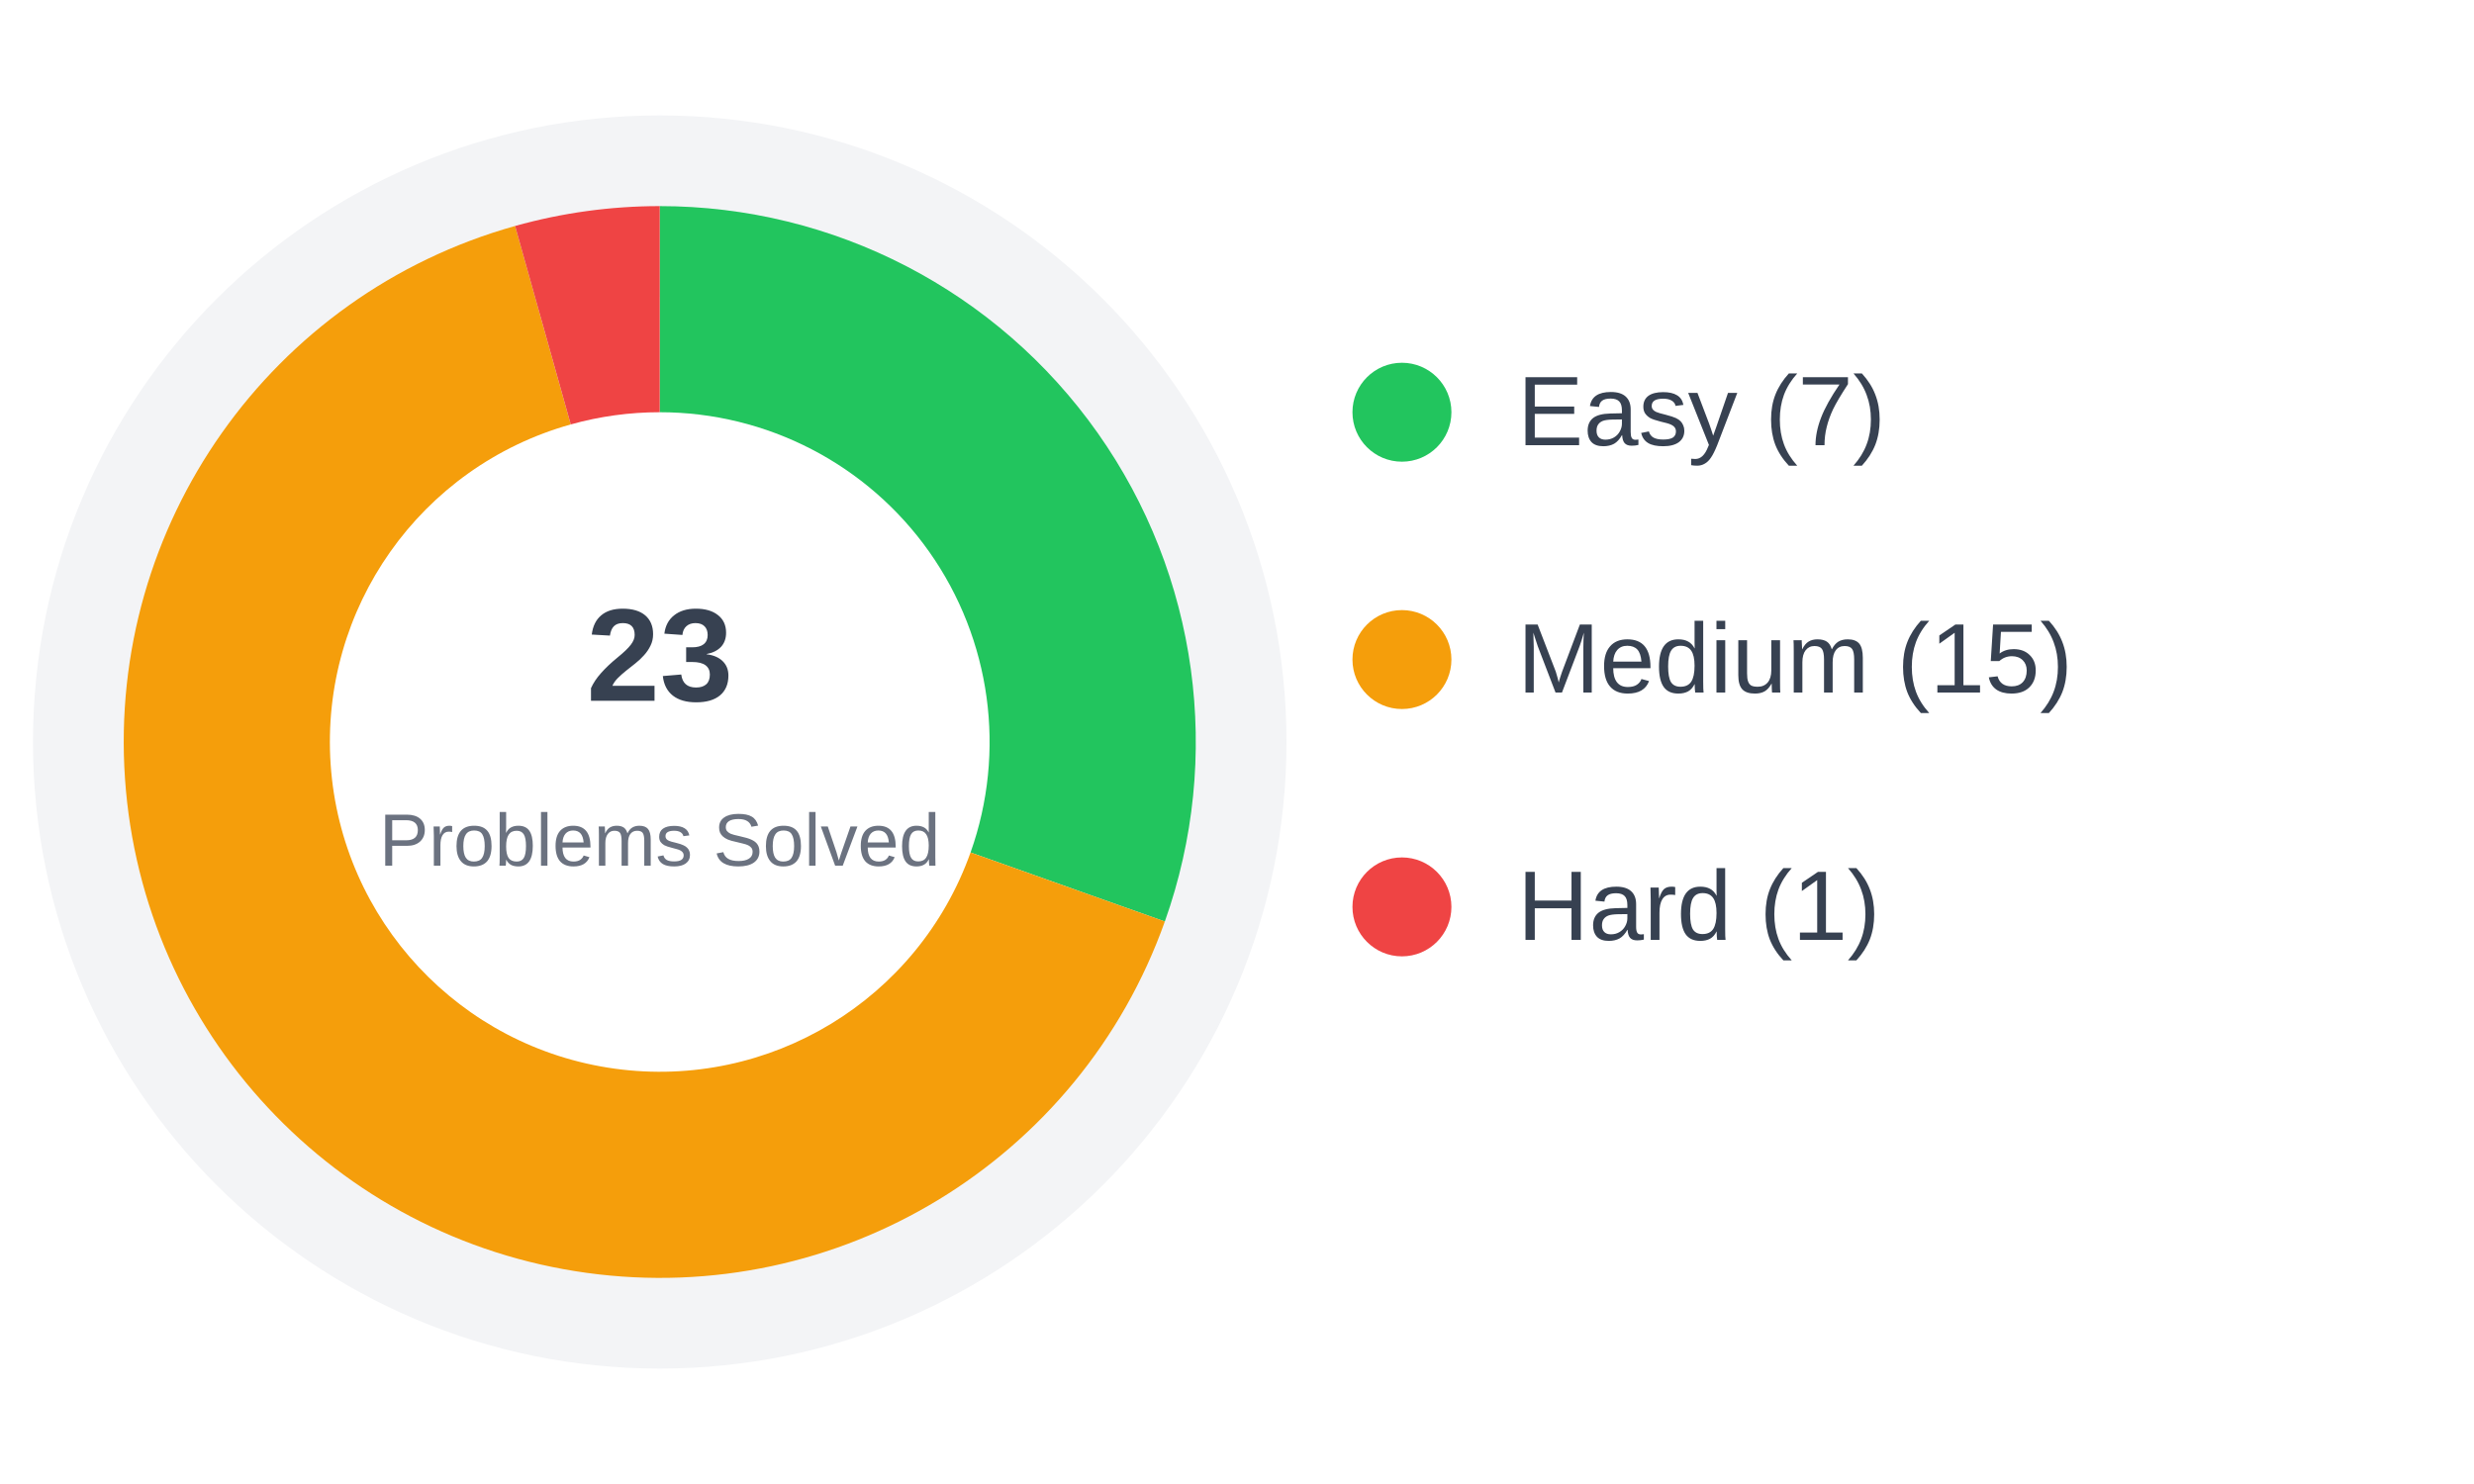
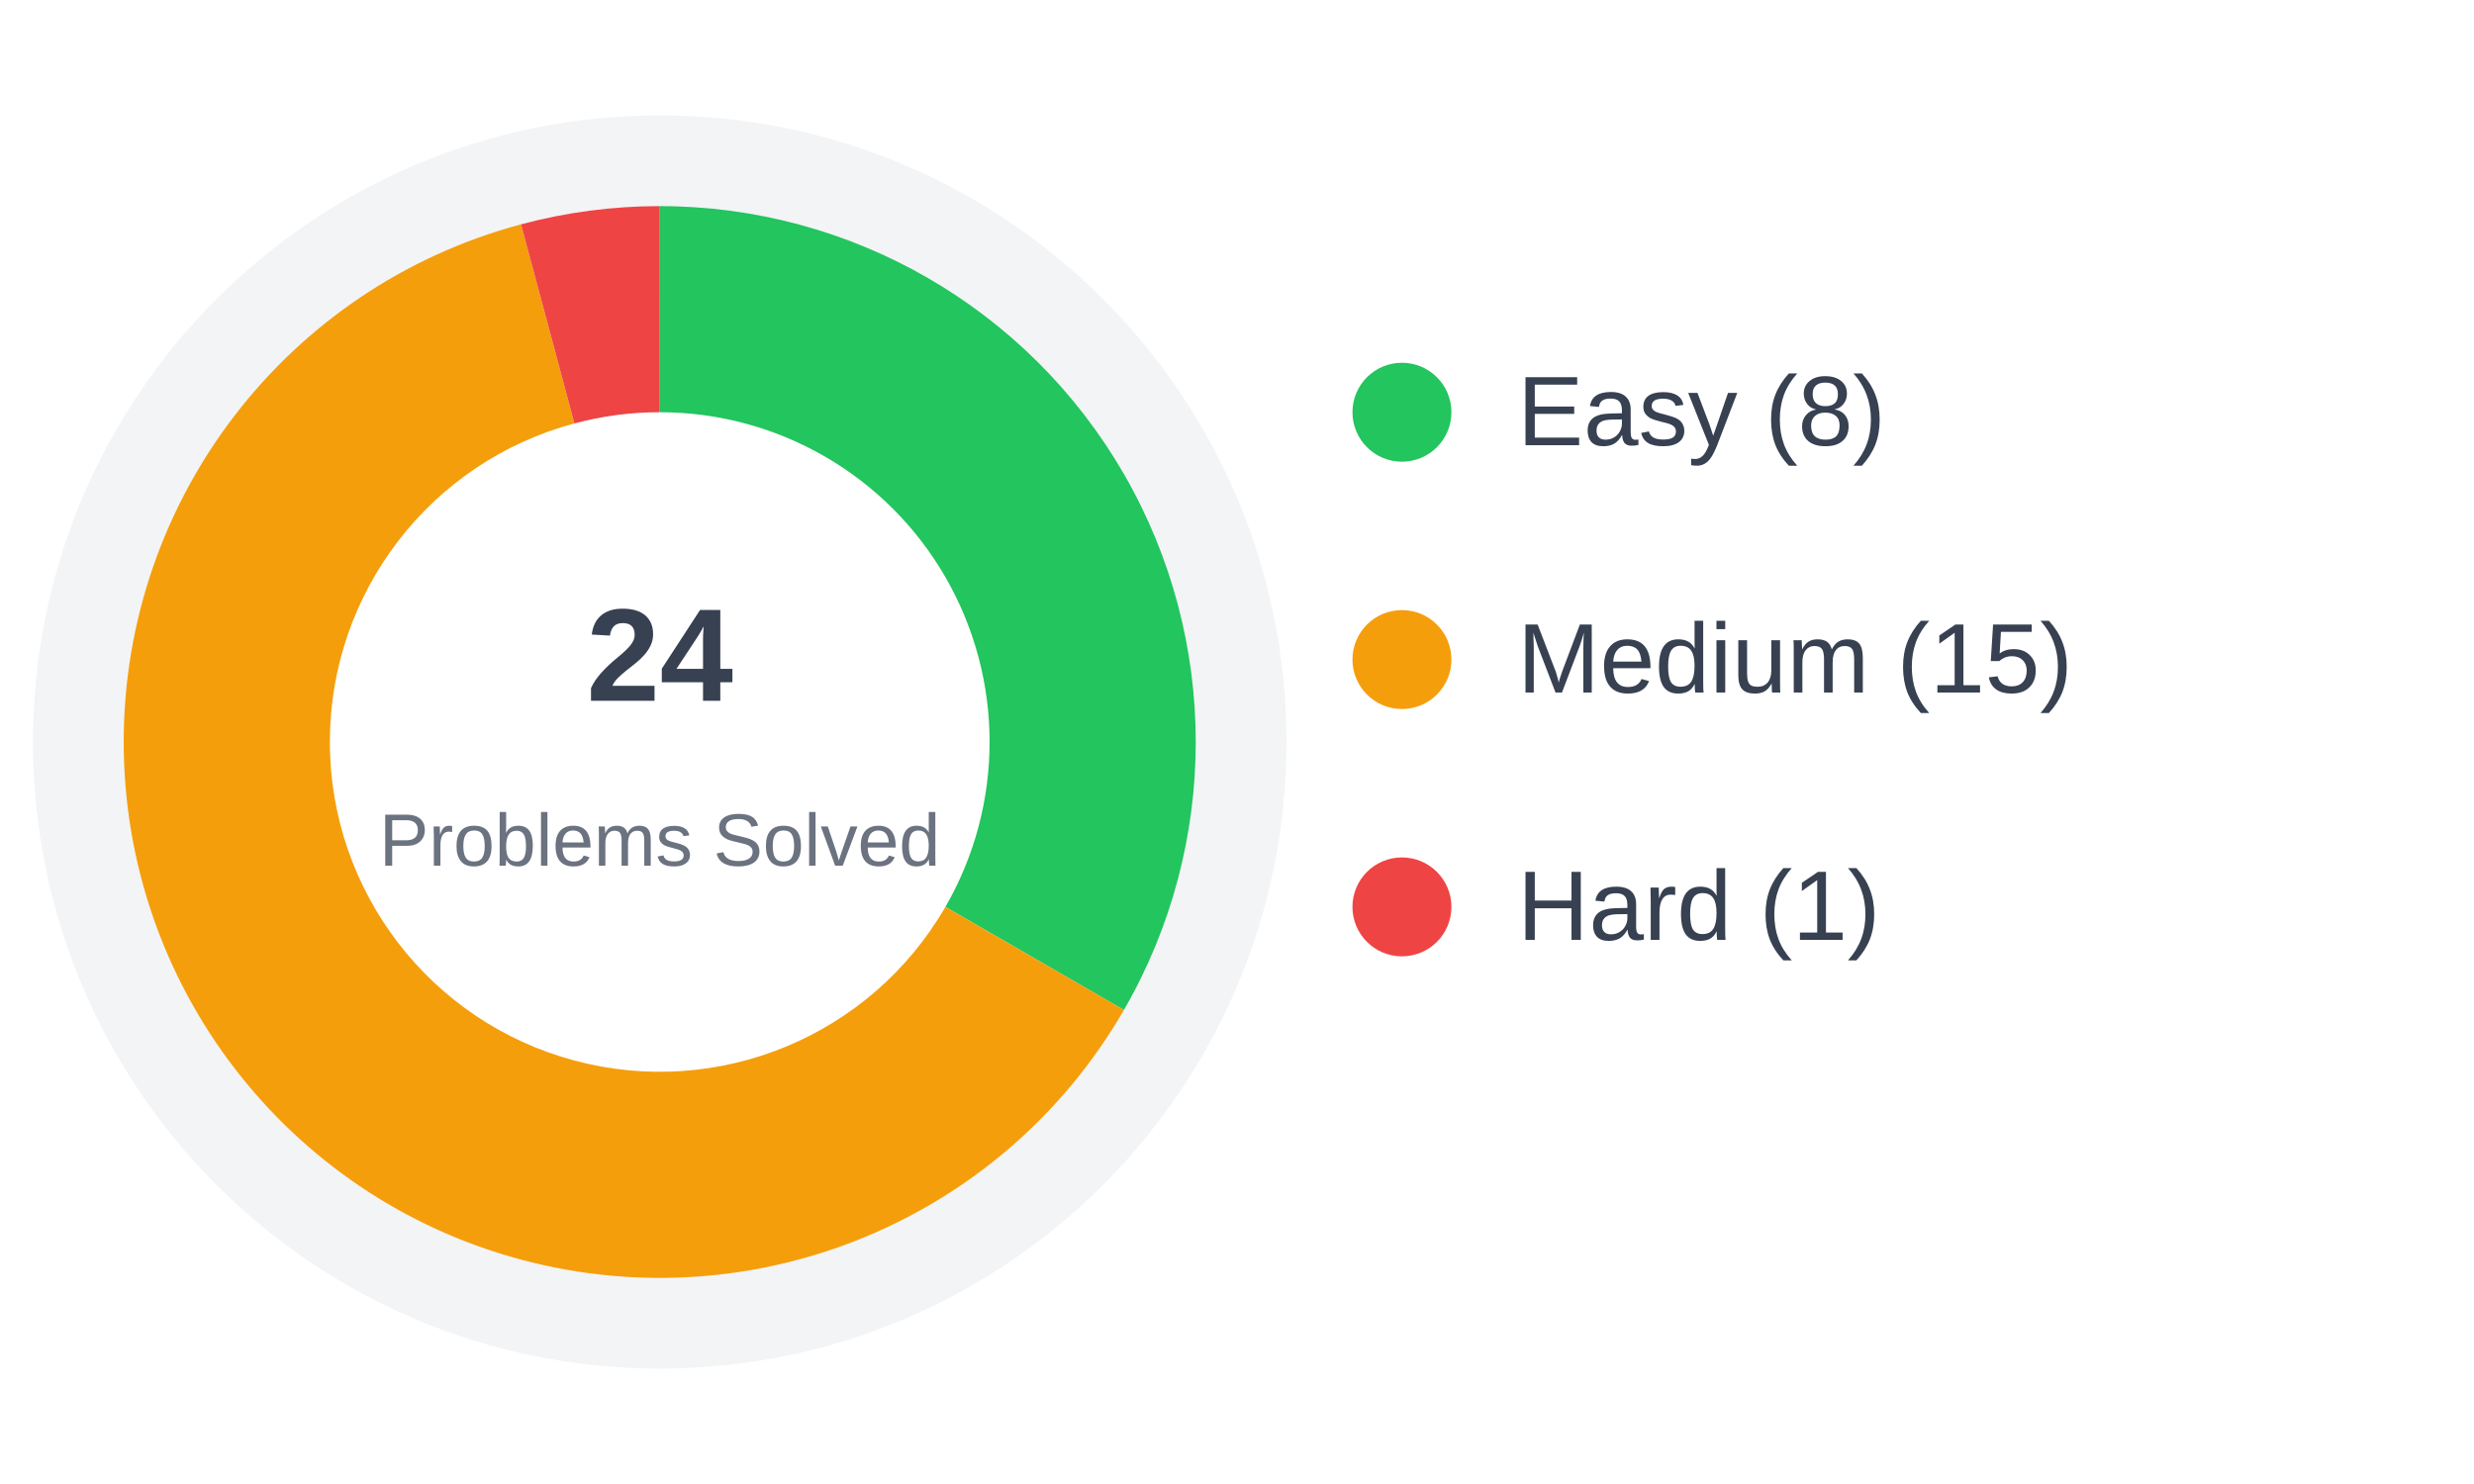
<svg xmlns="http://www.w3.org/2000/svg" width="300" height="180" viewBox="0 0 300 180">
  <style>
    .bg-ring { stroke: #f3f4f6; }
    .text-primary { fill: #374151; }
    .text-secondary { fill: #6b7280; }

    @media (prefers-color-scheme: dark) {
      .bg-ring { stroke: #374151; }
      .text-primary { fill: #f9fafb; }
      .text-secondary { fill: #9ca3af; }
    }
  </style>
  <circle cx="80" cy="90" r="65" fill="none" class="bg-ring" stroke-width="22" />
-   <path d="M 80.00 25.00 A 65 65 0 0 1 141.25 111.77 L 117.69 103.40 A 40 40 0 0 0 80.00 50.00 Z" fill="#22c55e" />
-   <path d="M 141.25 111.77 A 65 65 0 1 1 62.46 27.41 L 69.21 51.48 A 40 40 0 1 0 117.69 103.40 Z" fill="#f59e0b" />
-   <path d="M 62.46 27.41 A 65 65 0 0 1 80.00 25.00 L 80.00 50.00 A 40 40 0 0 0 69.21 51.48 Z" fill="#ef4444" />
+   <path d="M 80.00 25.00 A 65 65 0 0 1 136.29 122.50 L 114.64 110.00 A 40 40 0 0 0 80.00 50.00 Z" fill="#22c55e" />
+   <path d="M 136.29 122.50 A 65 65 0 1 1 63.18 27.21 L 69.65 51.36 A 40 40 0 1 0 114.64 110.00 Z" fill="#f59e0b" />
+   <path d="M 63.18 27.21 A 65 65 0 0 1 80.00 25.00 L 80.00 50.00 A 40 40 0 0 0 69.65 51.36 Z" fill="#ef4444" />
  <text x="80" y="85" text-anchor="middle" font-family="Arial, sans-serif" font-size="16" font-weight="bold" class="text-primary">
-     23
+     24
  </text>
  <text x="80" y="105" text-anchor="middle" font-family="Arial, sans-serif" font-size="9" class="text-secondary">
    Problems Solved
  </text>
  <g transform="translate(170, 50)">
    <circle cx="0" cy="0" r="6" fill="#22c55e" />
-     <text x="14" y="4" font-family="Arial, sans-serif" font-size="12" class="text-primary">Easy (7)</text>
+     <text x="14" y="4" font-family="Arial, sans-serif" font-size="12" class="text-primary">Easy (8)</text>
  </g>
  <g transform="translate(170, 80)">
    <circle cx="0" cy="0" r="6" fill="#f59e0b" />
    <text x="14" y="4" font-family="Arial, sans-serif" font-size="12" class="text-primary">Medium (15)</text>
  </g>
  <g transform="translate(170, 110)">
    <circle cx="0" cy="0" r="6" fill="#ef4444" />
    <text x="14" y="4" font-family="Arial, sans-serif" font-size="12" class="text-primary">Hard (1)</text>
  </g>
</svg>
